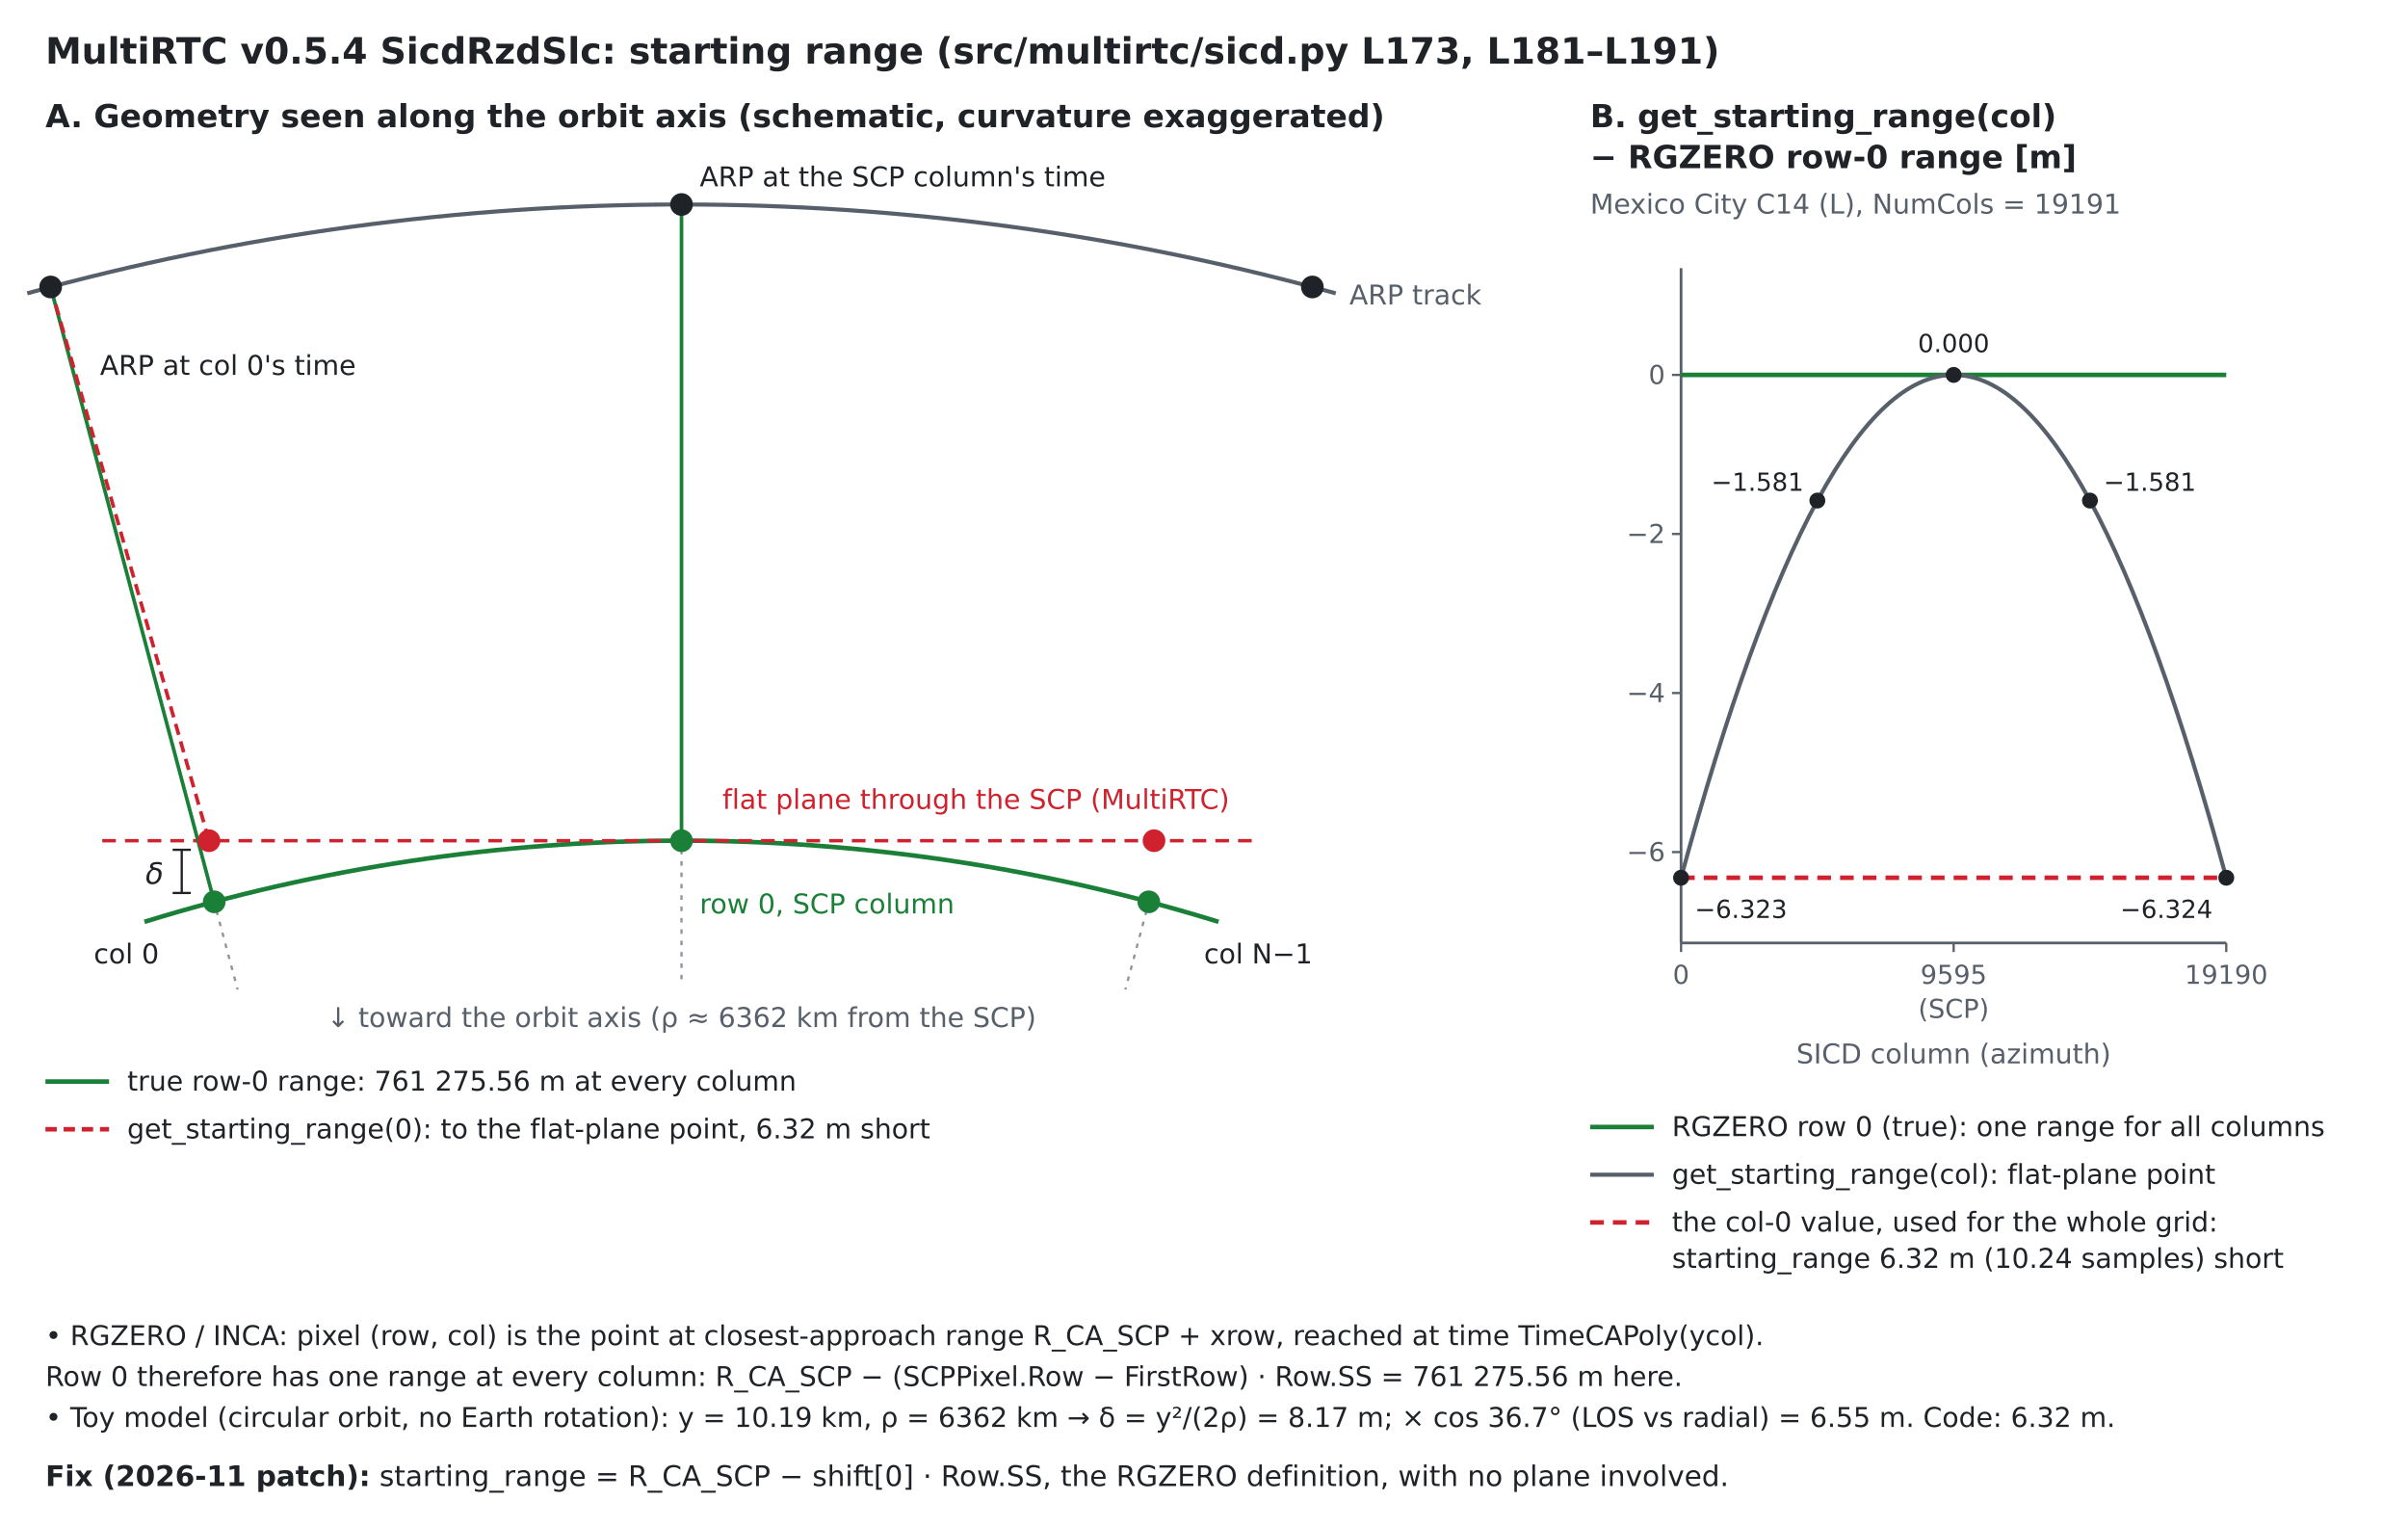
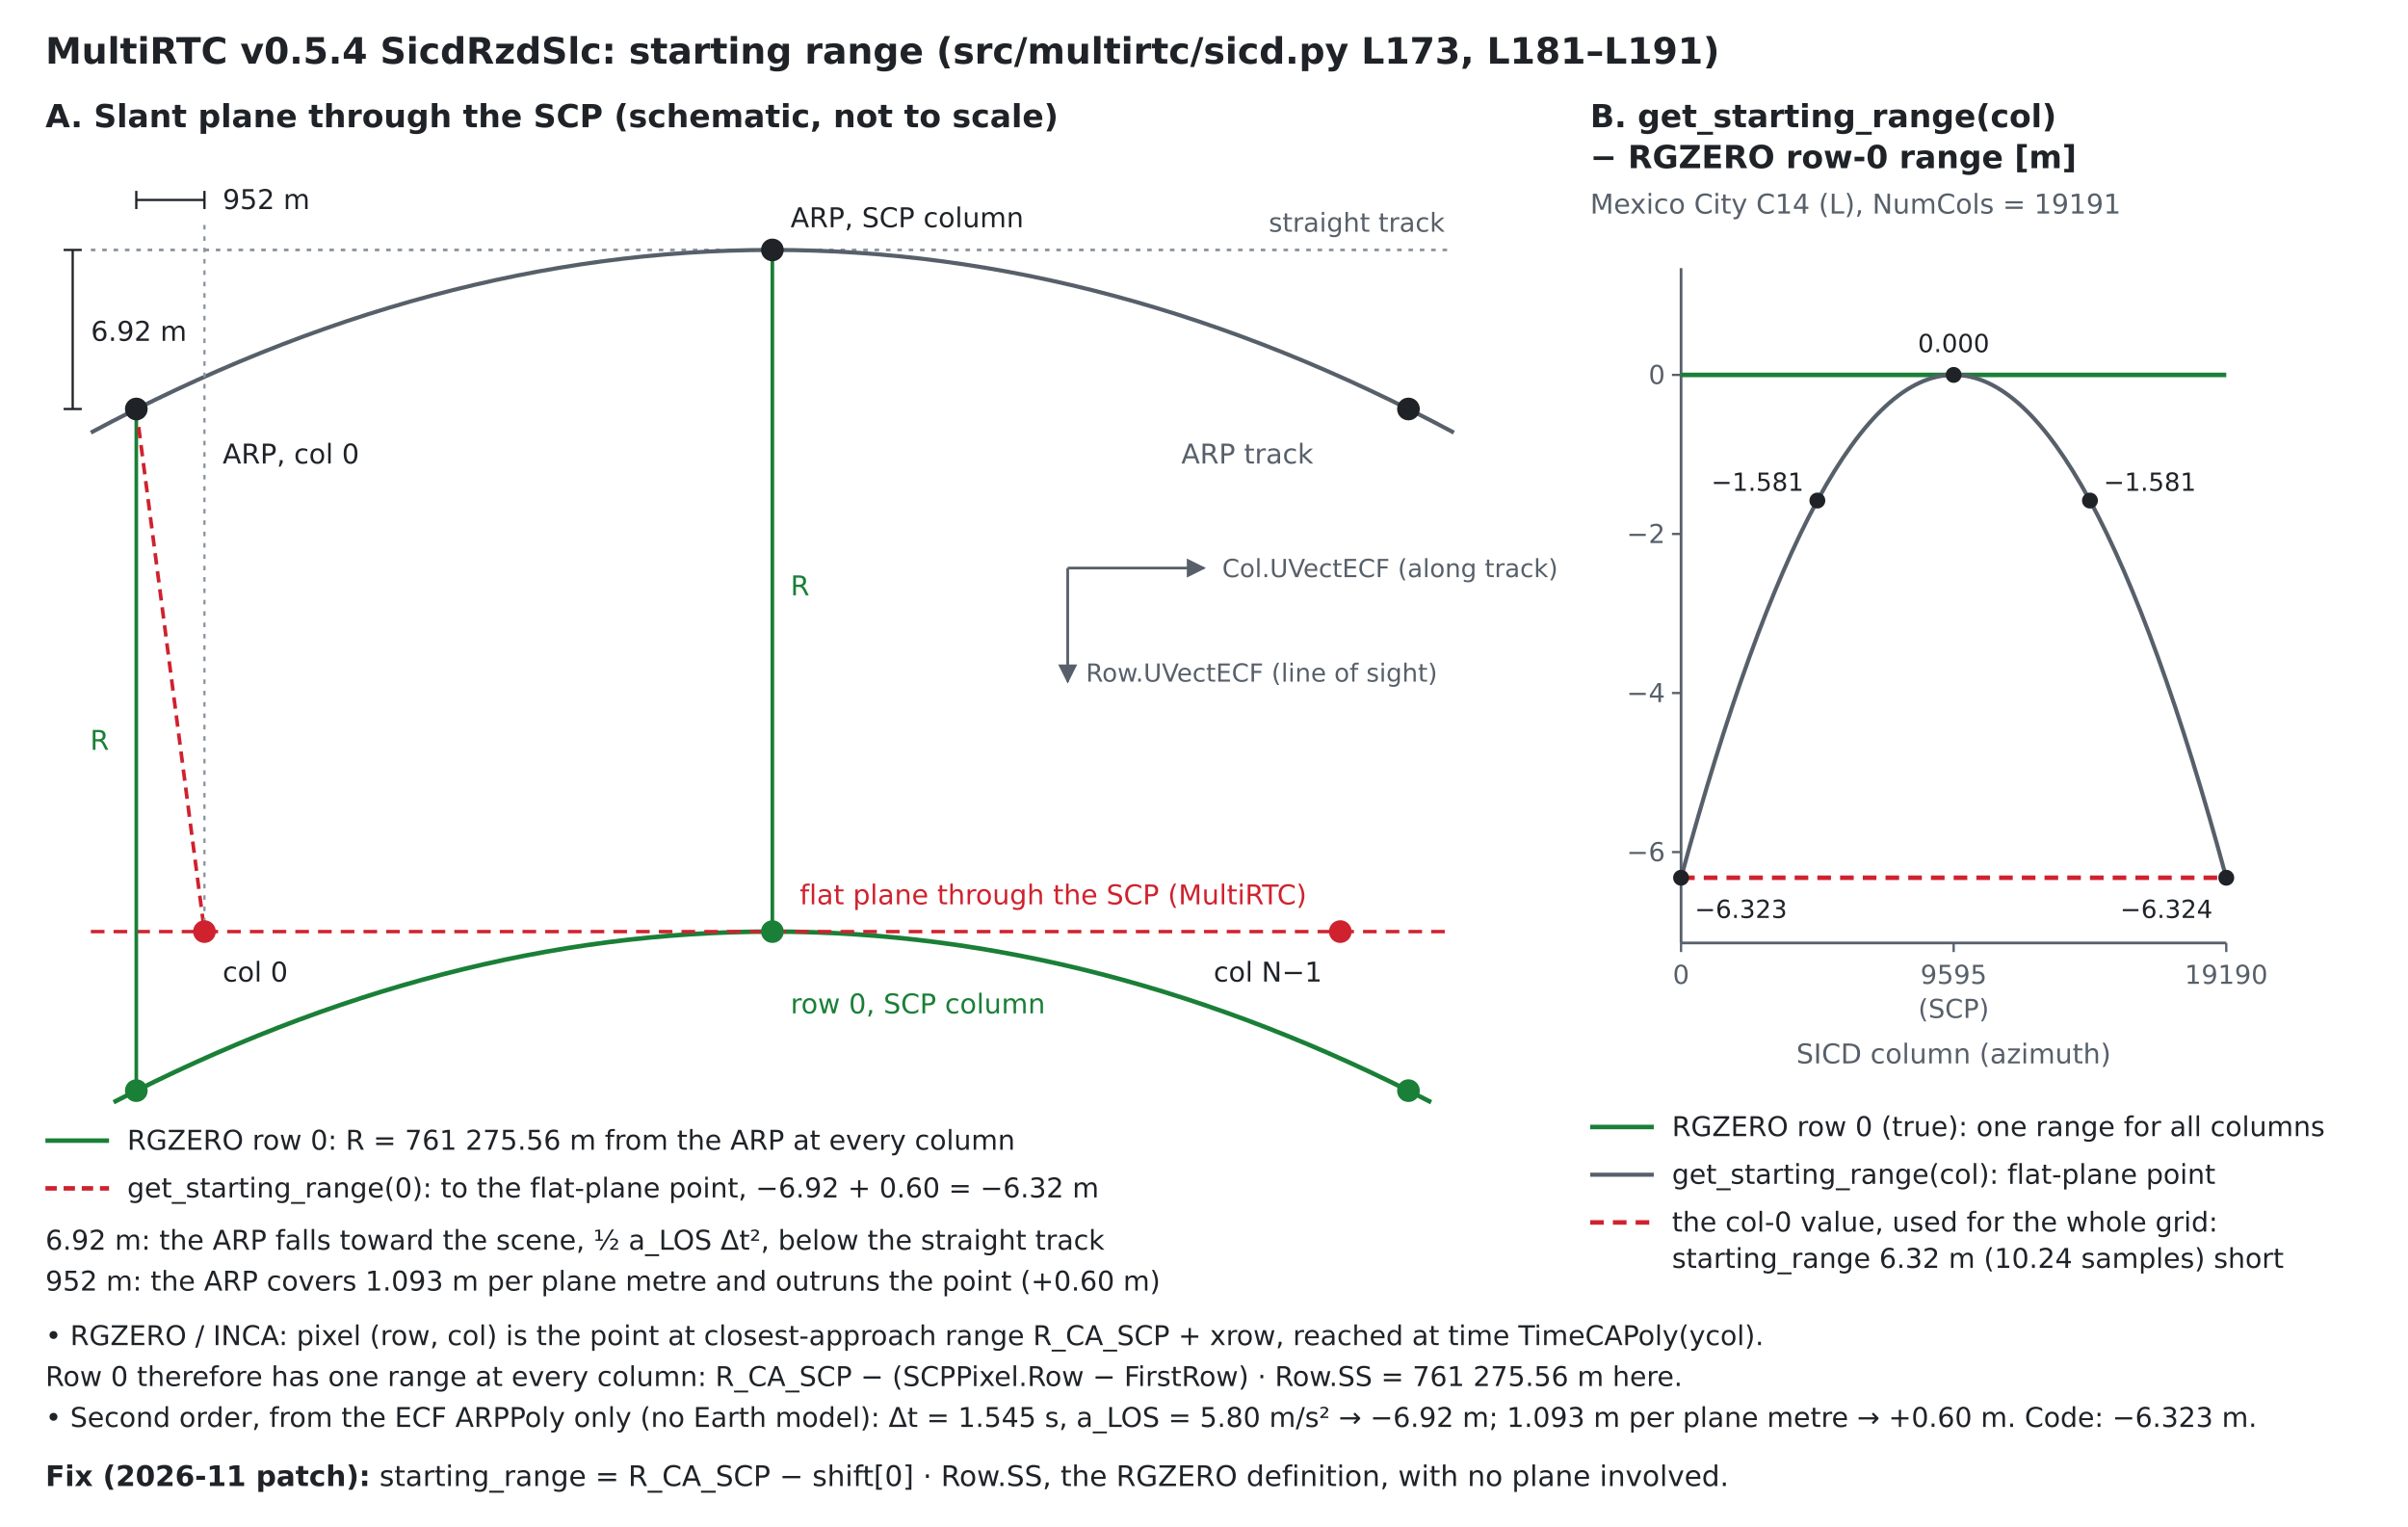
<svg xmlns="http://www.w3.org/2000/svg" width="1060" height="672" viewBox="0 0 1060 672" font-family="DejaVu Sans, Helvetica, Arial, sans-serif" font-size="13" fill="#1f2328">
  <rect width="1060" height="672" fill="#ffffff" />
+   <defs>
+     <marker id="ak" viewBox="0 0 10 10" refX="9" refY="5" markerWidth="7" markerHeight="7" orient="auto-start-reverse">
+       <path d="M0,0 L10,5 L0,10 z" fill="#57606a" />
+     </marker>
+   </defs>
  <text x="20" y="28" font-size="16" font-weight="bold">MultiRTC v0.5.4 SicdRzdSlc: starting range (src/multirtc/sicd.py L173, L181–L191)</text>
-   <text x="20" y="56" font-size="14" font-weight="bold">A. Geometry seen along the orbit axis (schematic, curvature exaggerated)</text>
-   <path d="M12.0,129.1 A1080,1080 0 0 1 588.0,129.1" fill="none" stroke="#57606a" stroke-width="1.8" />
-   <text x="594" y="134" font-size="12" fill="#57606a">ARP track</text>
-   <path d="M63.6,405.7 A800,800 0 0 1 536.4,405.7" fill="none" stroke="#1a7f37" stroke-width="2" />
-   <line x1="45" y1="370" x2="555" y2="370" stroke="#cf222e" stroke-width="1.5" stroke-dasharray="6,4" />
-   <text x="318" y="356" font-size="12" fill="#cf222e">flat plane through the SCP (MultiRTC)</text>
-   <line x1="300" y1="90" x2="300" y2="370" stroke="#1a7f37" stroke-width="1.6" />
-   <line x1="22.3" y1="126.3" x2="94.3" y2="396.9" stroke="#1a7f37" stroke-width="1.6" />
-   <line x1="22.3" y1="126.3" x2="92.0" y2="370" stroke="#cf222e" stroke-width="1.6" stroke-dasharray="5,3" />
-   <g stroke="#8c959f" stroke-dasharray="2,3">
-     <line x1="300" y1="374" x2="300" y2="432" />
-     <line x1="95.3" y1="400.8" x2="104.6" y2="435.5" />
-     <line x1="504.7" y1="400.8" x2="495.4" y2="435.5" />
+   <text x="20" y="56" font-size="14" font-weight="bold">A. Slant plane through the SCP (schematic, not to scale)</text>
+   <line x1="40" y1="110" x2="640" y2="110" stroke="#8c959f" stroke-width="1.2" stroke-dasharray="2,3" />
+   <text x="636" y="102" text-anchor="end" font-size="11.5" fill="#57606a">straight track</text>
+   <path d="M40,190.4 Q340,29.6 640,190.4" fill="none" stroke="#57606a" stroke-width="1.8" />
+   <text x="520" y="204" font-size="12" fill="#57606a">ARP track</text>
+   <path d="M50,485.1 Q340,334.9 630,485.1" fill="none" stroke="#1a7f37" stroke-width="2" />
+   <line x1="40" y1="410" x2="640" y2="410" stroke="#cf222e" stroke-width="1.5" stroke-dasharray="6,4" />
+   <text x="352" y="398" font-size="12" fill="#cf222e">flat plane through the SCP (MultiRTC)</text>
+   <line x1="340" y1="110" x2="340" y2="410" stroke="#1a7f37" stroke-width="1.6" />
+   <text x="348" y="262" font-size="12" fill="#1a7f37">R</text>
+   <line x1="60" y1="180.0" x2="60" y2="480.0" stroke="#1a7f37" stroke-width="1.6" />
+   <text x="48" y="330" text-anchor="end" font-size="12" fill="#1a7f37">R</text>
+   <line x1="60" y1="180.0" x2="90" y2="410" stroke="#cf222e" stroke-width="1.6" stroke-dasharray="5,3" />
+   <g stroke="#1f2328" stroke-width="1">
+     <line x1="32" y1="110" x2="32" y2="180.0" />
+     <line x1="28" y1="110" x2="36" y2="110" />
+     <line x1="28" y1="180.0" x2="36" y2="180.0" />
  </g>
-   <text x="300" y="452" text-anchor="middle" font-size="12" fill="#57606a">↓ toward the orbit axis (ρ ≈ 6362 km from the SCP)</text>
-   <circle cx="300" cy="90" r="5" fill="#1f2328" />
-   <circle cx="22.3" cy="126.3" r="5" fill="#1f2328" />
-   <circle cx="577.7" cy="126.3" r="5" fill="#1f2328" />
-   <circle cx="300" cy="370" r="5" fill="#1a7f37" />
-   <circle cx="94.3" cy="396.9" r="5" fill="#1a7f37" />
-   <circle cx="505.7" cy="396.9" r="5" fill="#1a7f37" />
-   <circle cx="92.0" cy="370" r="5" fill="#cf222e" />
-   <circle cx="508.0" cy="370" r="5" fill="#cf222e" />
-   <text x="308" y="82" font-size="12">ARP at the SCP column's time</text>
-   <text x="44" y="165" font-size="12">ARP at col 0's time</text>
-   <text x="308" y="402" font-size="12" fill="#1a7f37">row 0, SCP column</text>
-   <text x="70" y="424" text-anchor="end" font-size="12">col 0</text>
-   <text x="530" y="424" font-size="12">col N−1</text>
-   <line x1="80" y1="374" x2="80" y2="393" stroke="#1f2328" stroke-width="1" />
-   <line x1="76" y1="374" x2="84" y2="374" stroke="#1f2328" stroke-width="1" />
-   <line x1="76" y1="393" x2="84" y2="393" stroke="#1f2328" stroke-width="1" />
-   <text x="72" y="389" text-anchor="end" font-size="13" font-style="italic">δ</text>
-   <line x1="20" y1="476" x2="48" y2="476" stroke="#1a7f37" stroke-width="2" />
-   <text x="56" y="480" font-size="12">true row-0 range: 761 275.56 m at every column</text>
-   <line x1="20" y1="497" x2="48" y2="497" stroke="#cf222e" stroke-width="2" stroke-dasharray="5,3" />
-   <text x="56" y="501" font-size="12">get_starting_range(0): to the flat-plane point, 6.32 m short</text>
+   <text x="40" y="150" font-size="12">6.92 m</text>
+   <line x1="90" y1="406" x2="90" y2="96" stroke="#8c959f" stroke-dasharray="2,3" />
+   <g stroke="#1f2328" stroke-width="1">
+     <line x1="60" y1="88" x2="90" y2="88" />
+     <line x1="60" y1="84" x2="60" y2="92" />
+     <line x1="90" y1="84" x2="90" y2="92" />
+   </g>
+   <text x="98" y="92" font-size="12">952 m</text>
+   <circle cx="340" cy="110" r="5" fill="#1f2328" />
+   <circle cx="60" cy="180.0" r="5" fill="#1f2328" />
+   <circle cx="620" cy="180.0" r="5" fill="#1f2328" />
+   <circle cx="340" cy="410" r="5" fill="#1a7f37" />
+   <circle cx="60" cy="480.0" r="5" fill="#1a7f37" />
+   <circle cx="620" cy="480.0" r="5" fill="#1a7f37" />
+   <circle cx="90" cy="410" r="5" fill="#cf222e" />
+   <circle cx="590" cy="410" r="5" fill="#cf222e" />
+   <text x="348" y="100" font-size="12">ARP, SCP column</text>
+   <text x="98" y="204" font-size="12">ARP, col 0</text>
+   <text x="348" y="446" font-size="12" fill="#1a7f37">row 0, SCP column</text>
+   <text x="98" y="432" font-size="12">col 0</text>
+   <text x="582" y="432" text-anchor="end" font-size="12">col N−1</text>
+   <g stroke="#57606a" stroke-width="1.2">
+     <line x1="470" y1="250" x2="530" y2="250" marker-end="url(#ak)" />
+     <line x1="470" y1="250" x2="470" y2="300" marker-end="url(#ak)" />
+   </g>
+   <text x="538" y="254" font-size="11" fill="#57606a">Col.UVectECF (along track)</text>
+   <text x="478" y="300" font-size="11" fill="#57606a">Row.UVectECF (line of sight)</text>
+   <line x1="20" y1="502" x2="48" y2="502" stroke="#1a7f37" stroke-width="2" />
+   <text x="56" y="506" font-size="12">RGZERO row 0: R = 761 275.56 m from the ARP at every column</text>
+   <line x1="20" y1="523" x2="48" y2="523" stroke="#cf222e" stroke-width="2" stroke-dasharray="5,3" />
+   <text x="56" y="527" font-size="12">get_starting_range(0): to the flat-plane point, −6.92 + 0.60 = −6.32 m</text>
+   <text x="20" y="550" font-size="12">6.92 m: the ARP falls toward the scene, ½ a_LOS Δt², below the straight track</text>
+   <text x="20" y="568" font-size="12">952 m: the ARP covers 1.093 m per plane metre and outruns the point (+0.60 m)</text>
  <text x="700" y="56" font-size="14" font-weight="bold">B. get_starting_range(col)</text>
  <text x="700" y="74" font-size="14" font-weight="bold">    − RGZERO row-0 range [m]</text>
  <text x="700" y="94" font-size="12" fill="#57606a">Mexico City C14 (L), NumCols = 19191</text>
  <line x1="740" y1="118" x2="740" y2="415" stroke="#57606a" stroke-width="1.2" />
  <line x1="740" y1="415" x2="980" y2="415" stroke="#57606a" stroke-width="1.2" />
  <g font-size="11.5" text-anchor="end" fill="#57606a">
    <text x="733" y="169">0</text>
    <text x="733" y="239">−2</text>
    <text x="733" y="309">−4</text>
    <text x="733" y="379">−6</text>
  </g>
  <g stroke="#57606a">
    <line x1="736" y1="165" x2="740" y2="165" />
    <line x1="736" y1="235" x2="740" y2="235" />
    <line x1="736" y1="305" x2="740" y2="305" />
    <line x1="736" y1="375" x2="740" y2="375" />
    <line x1="740" y1="415" x2="740" y2="419" />
    <line x1="860" y1="415" x2="860" y2="419" />
    <line x1="980" y1="415" x2="980" y2="419" />
  </g>
  <g font-size="11.5" text-anchor="middle" fill="#57606a">
    <text x="740" y="433">0</text>
    <text x="860" y="433">9595</text>
    <text x="860" y="448">(SCP)</text>
    <text x="980" y="433">19190</text>
  </g>
  <text x="860" y="468" text-anchor="middle" font-size="12" fill="#57606a">SICD column (azimuth)</text>
  <line x1="740" y1="165" x2="980" y2="165" stroke="#1a7f37" stroke-width="2" />
  <line x1="740" y1="386.3" x2="980" y2="386.3" stroke="#cf222e" stroke-width="2" stroke-dasharray="6,4" />
  <path d="M740,386.3 Q860,-56.3 980,386.3" fill="none" stroke="#57606a" stroke-width="1.8" />
  <g fill="#1f2328">
    <circle cx="740" cy="386.3" r="3.5" />
    <circle cx="800" cy="220.3" r="3.5" />
    <circle cx="860" cy="165" r="3.5" />
    <circle cx="920" cy="220.3" r="3.5" />
    <circle cx="980" cy="386.3" r="3.5" />
  </g>
  <g font-size="11">
    <text x="746" y="404">−6.323</text>
    <text x="974" y="404" text-anchor="end">−6.324</text>
    <text x="794" y="216" text-anchor="end">−1.581</text>
    <text x="926" y="216">−1.581</text>
    <text x="860" y="155" text-anchor="middle">0.000</text>
  </g>
  <line x1="700" y1="496" x2="728" y2="496" stroke="#1a7f37" stroke-width="2" />
  <text x="736" y="500" font-size="12">RGZERO row 0 (true): one range for all columns</text>
  <line x1="700" y1="517" x2="728" y2="517" stroke="#57606a" stroke-width="1.8" />
  <text x="736" y="521" font-size="12">get_starting_range(col): flat-plane point</text>
  <line x1="700" y1="538" x2="728" y2="538" stroke="#cf222e" stroke-width="2" stroke-dasharray="6,4" />
  <text x="736" y="542" font-size="12">the col-0 value, used for the whole grid:</text>
  <text x="736" y="558" font-size="12">starting_range 6.32 m (10.24 samples) short</text>
  <g font-size="12">
    <text x="20" y="592">• RGZERO / INCA: pixel (row, col) is the point at closest-approach range R_CA_SCP + xrow, reached at time TimeCAPoly(ycol).</text>
    <text x="20" y="610">   Row 0 therefore has one range at every column: R_CA_SCP − (SCPPixel.Row − FirstRow) · Row.SS = 761 275.56 m here.</text>
-     <text x="20" y="628">• Toy model (circular orbit, no Earth rotation): y = 10.19 km, ρ = 6362 km → δ = y²/(2ρ) = 8.17 m; × cos 36.7° (LOS vs radial) = 6.55 m. Code: 6.32 m.</text>
+     <text x="20" y="628">• Second order, from the ECF ARPPoly only (no Earth model): Δt = 1.545 s, a_LOS = 5.80 m/s² → −6.92 m; 1.093 m per plane metre → +0.60 m. Code: −6.323 m.</text>
    <text x="20" y="654" font-size="12.5">
      <tspan font-weight="bold">Fix (2026-11 patch):</tspan> starting_range = R_CA_SCP − shift[0] · Row.SS, the RGZERO definition, with no plane involved.</text>
  </g>
</svg>
